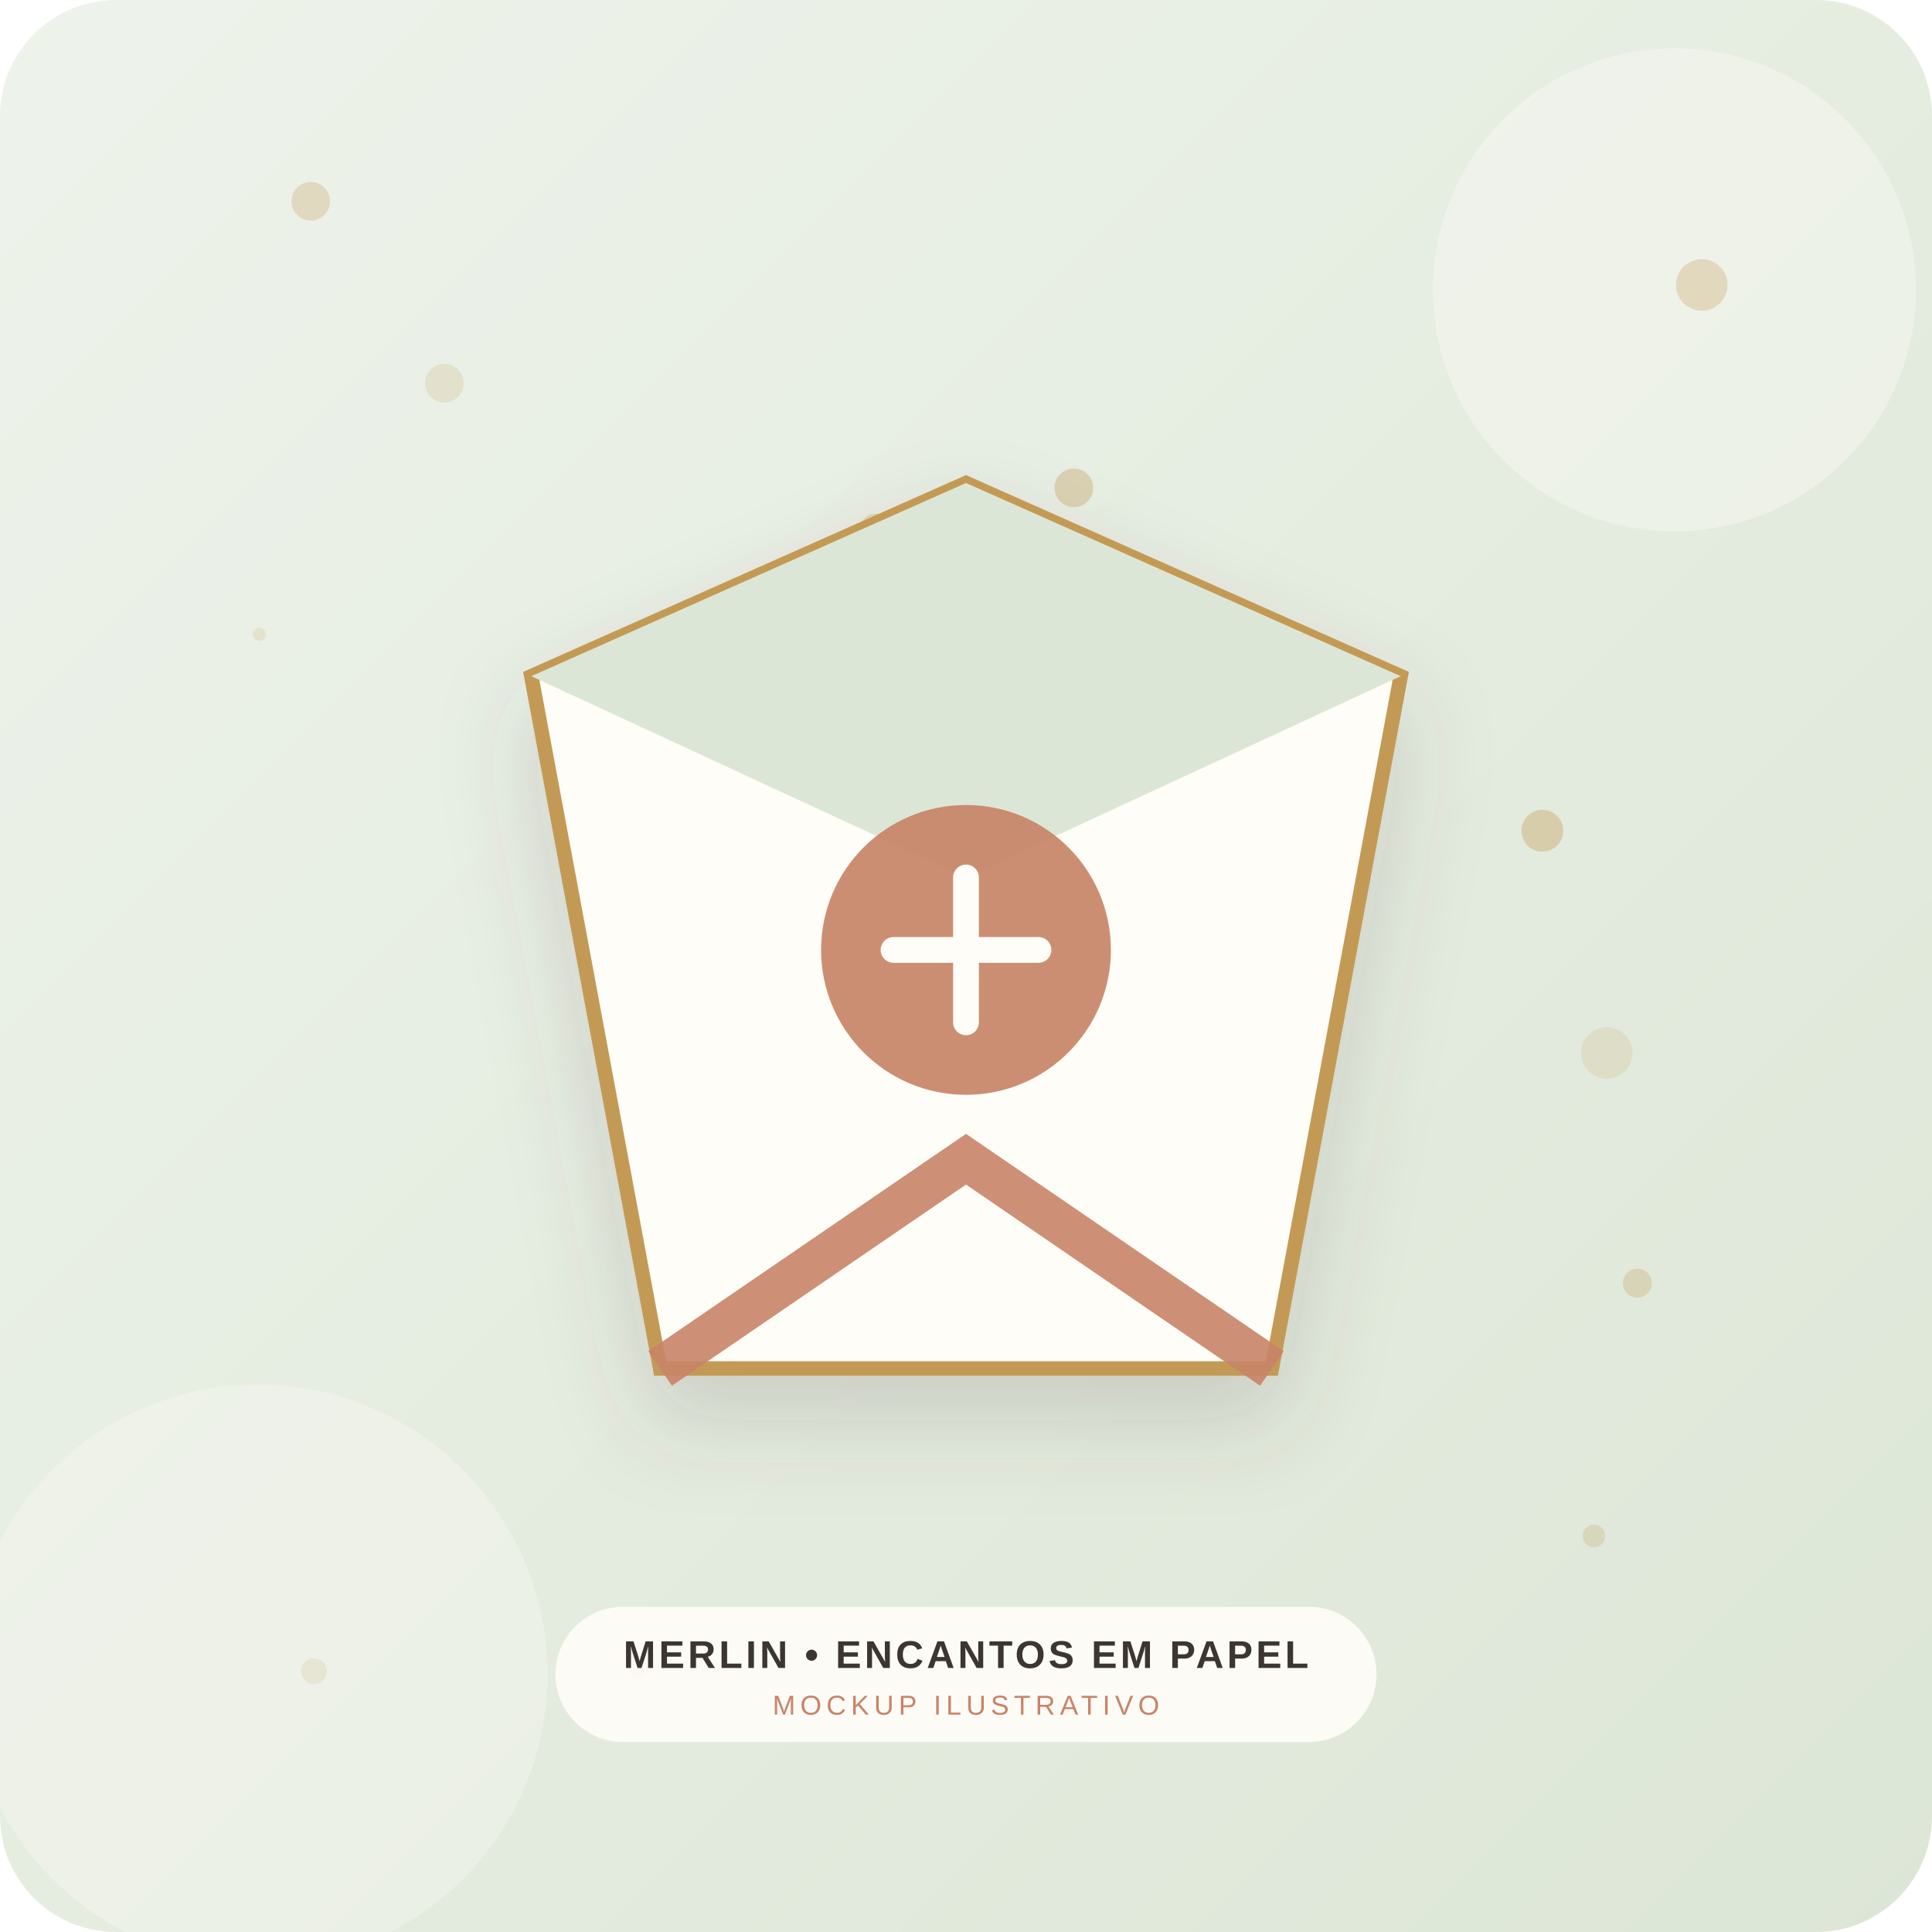
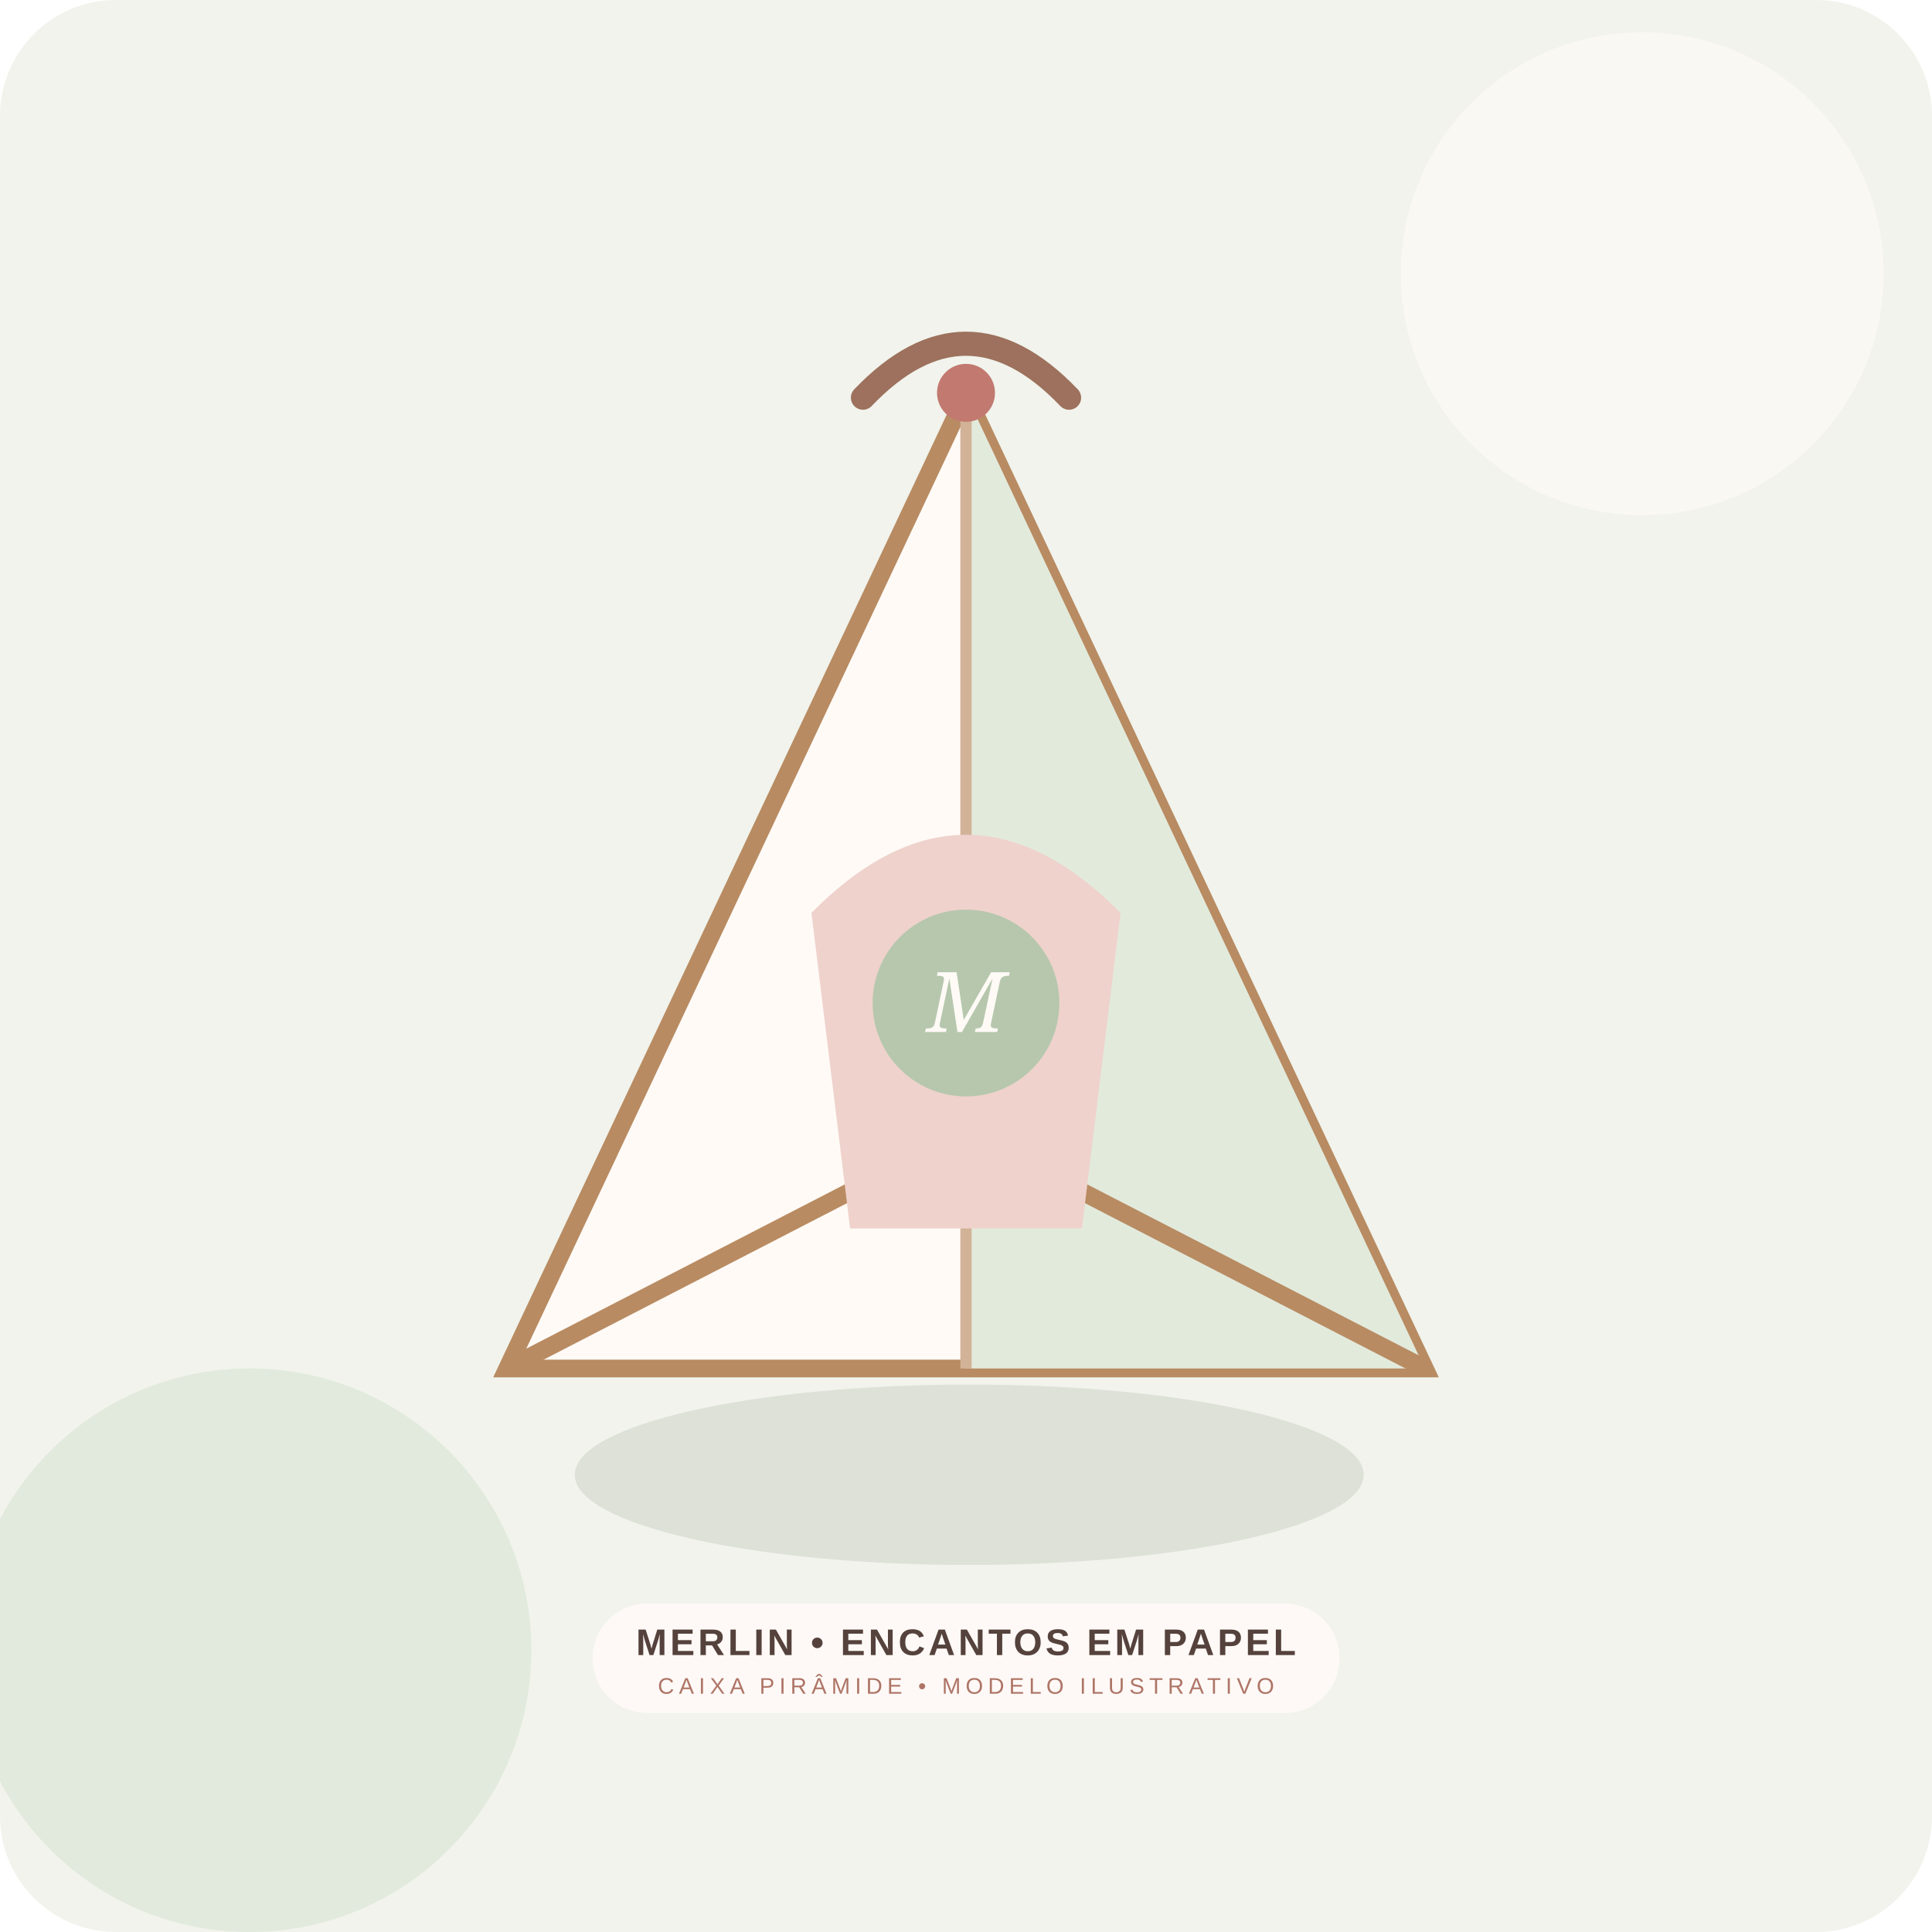
<svg xmlns="http://www.w3.org/2000/svg" viewBox="0 0 1200 1200" role="img" aria-label="Caixa Pirâmide Personalizada">
-   <defs>
-     <linearGradient id="bg" x1="0" y1="0" x2="1" y2="1">
-       <stop stop-color="#eef3eb" />
-       <stop offset="1" stop-color="#dce6d6" />
-     </linearGradient>
-     <filter id="shadow" x="-30%" y="-30%" width="160%" height="160%">
-       <feDropShadow dx="0" dy="28" stdDeviation="28" flood-color="#604b43" flood-opacity=".18" />
-     </filter>
-   </defs>
-   <rect width="1200" height="1200" rx="72" fill="url(#bg)" />
-   <circle cx="1040" cy="180" r="150" fill="#fffdf8" opacity=".35" />
-   <circle cx="160" cy="1040" r="180" fill="#fffdf8" opacity=".3" />
-   <circle cx="667" cy="303" r="12" fill="#c39a55" opacity="0.35" />
-   <circle cx="990" cy="954" r="7" fill="#c39a55" opacity="0.23" />
-   <circle cx="193" cy="125" r="12" fill="#c39a55" opacity="0.28" />
-   <circle cx="276" cy="238" r="12" fill="#c39a55" opacity="0.19" />
-   <circle cx="1017" cy="797" r="9" fill="#c39a55" opacity="0.27" />
-   <circle cx="998" cy="654" r="16" fill="#c39a55" opacity="0.16" />
-   <circle cx="195" cy="1038" r="8" fill="#c39a55" opacity="0.14" />
-   <circle cx="633" cy="513" r="14" fill="#c39a55" opacity="0.26" />
-   <circle cx="397" cy="1037" r="6" fill="#c39a55" opacity="0.31" />
-   <circle cx="1057" cy="177" r="16" fill="#c39a55" opacity="0.30" />
-   <circle cx="161" cy="394" r="4" fill="#c39a55" opacity="0.17" />
-   <circle cx="544" cy="329" r="10" fill="#c39a55" opacity="0.30" />
-   <circle cx="699" cy="454" r="14" fill="#c39a55" opacity="0.22" />
-   <circle cx="958" cy="516" r="13" fill="#c39a55" opacity="0.37" />
-   <g filter="url(#shadow)">
-     <path d="M330 420 L600 300 L870 420 L790 850 L410 850 Z" fill="#fffdf8" stroke="#c39a55" stroke-width="9" />
-     <path d="M330 420 L600 545 L870 420 L600 300 Z" fill="#dce6d6" />
-     <path d="M410 850 L600 720 L790 850" fill="none" stroke="#c88468" stroke-width="26" opacity=".9" />
-     <circle cx="600" cy="590" r="90" fill="#c88468" opacity=".92" />
-     <path d="M555 590 h90 M600 545 v90" stroke="#fffdf8" stroke-width="16" stroke-linecap="round" />
+   <rect width="1200" height="1200" rx="72" fill="#f1f3ec" />
+   <circle cx="1020" cy="170" r="150" fill="#fffaf6" opacity=".65" />
+   <circle cx="155" cy="1025" r="175" fill="#dbe6d5" opacity=".72" />
+   <ellipse cx="602" cy="916" rx="245" ry="56" fill="#56624e" opacity=".13" />
+   <g transform="translate(600 585)">
+     <path d="M0-340 L285 265 H-285Z" fill="#fffaf6" stroke="#b88b62" stroke-width="11" />
+     <path d="M0-340 L285 265 H0Z" fill="#e2eadc" />
+     <path d="M0-340 L0 265" stroke="#d2b398" stroke-width="7" />
+     <path d="M-285 265 L0 118 L285 265" fill="none" stroke="#b88b62" stroke-width="11" />
+     <path d="M-96-18 Q0-115 96-18 L72 178 H-72Z" fill="#efd2cc" />
+     <circle cx="0" cy="38" r="58" fill="#b6c7ad" />
+     <text x="0" y="56" text-anchor="middle" fill="#fffaf6" font-family="Georgia,serif" font-size="52" font-style="italic">M</text>
+     <path d="M-64-338 Q0-405 64-338" fill="none" stroke="#9d715d" stroke-width="15" stroke-linecap="round" />
+     <circle cx="0" cy="-341" r="18" fill="#c27970" />
  </g>
-   <g transform="translate(600 1040)" text-anchor="middle">
-     <rect x="-255" y="-42" width="510" height="84" rx="42" fill="#fffdf8" opacity=".91" />
-     <text y="-4" fill="#3c3531" font-family="Arial,Helvetica,sans-serif" font-size="24" font-weight="700" letter-spacing="2">MERLIN • ENCANTOS EM PAPEL</text>
-     <text y="25" fill="#c88468" font-family="Arial,Helvetica,sans-serif" font-size="17" letter-spacing="3">MOCKUP ILUSTRATIVO</text>
+   <g transform="translate(600 1030)" text-anchor="middle">
+     <rect x="-232" y="-34" width="464" height="68" rx="34" fill="#fffaf6" opacity=".94" />
+     <text y="-2" fill="#55423d" font-family="Arial,sans-serif" font-size="23" font-weight="700" letter-spacing="2">MERLIN • ENCANTOS EM PAPEL</text>
+     <text y="22" fill="#ae7567" font-family="Arial,sans-serif" font-size="14" letter-spacing="3">CAIXA PIRÂMIDE • MODELO ILUSTRATIVO</text>
  </g>
</svg>
